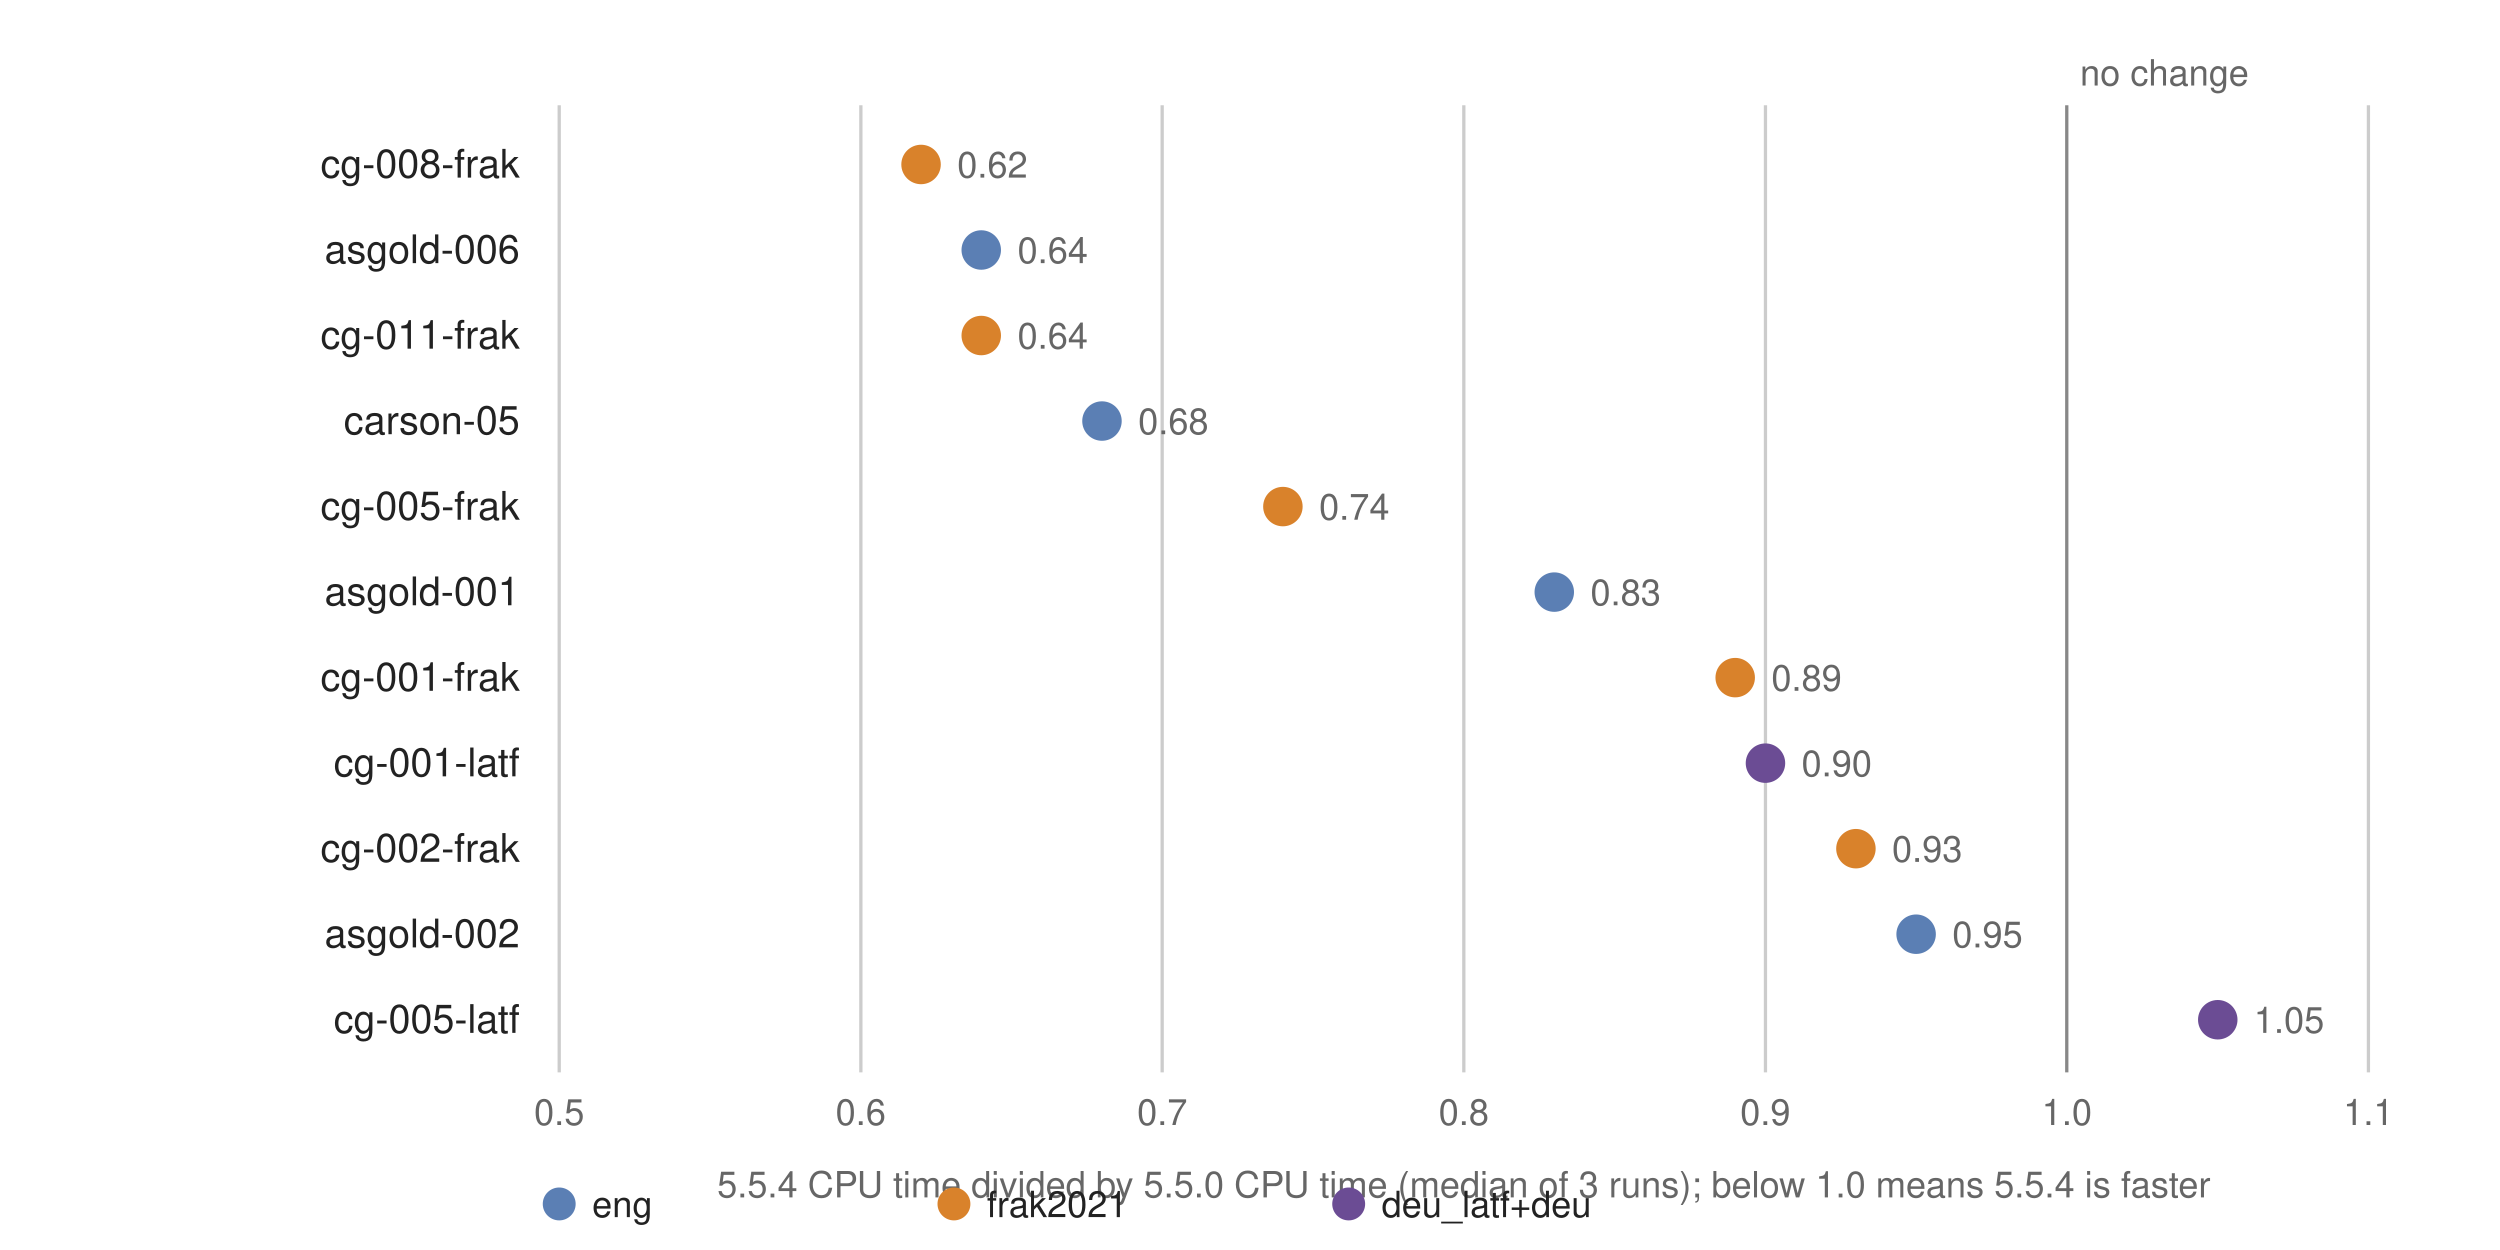
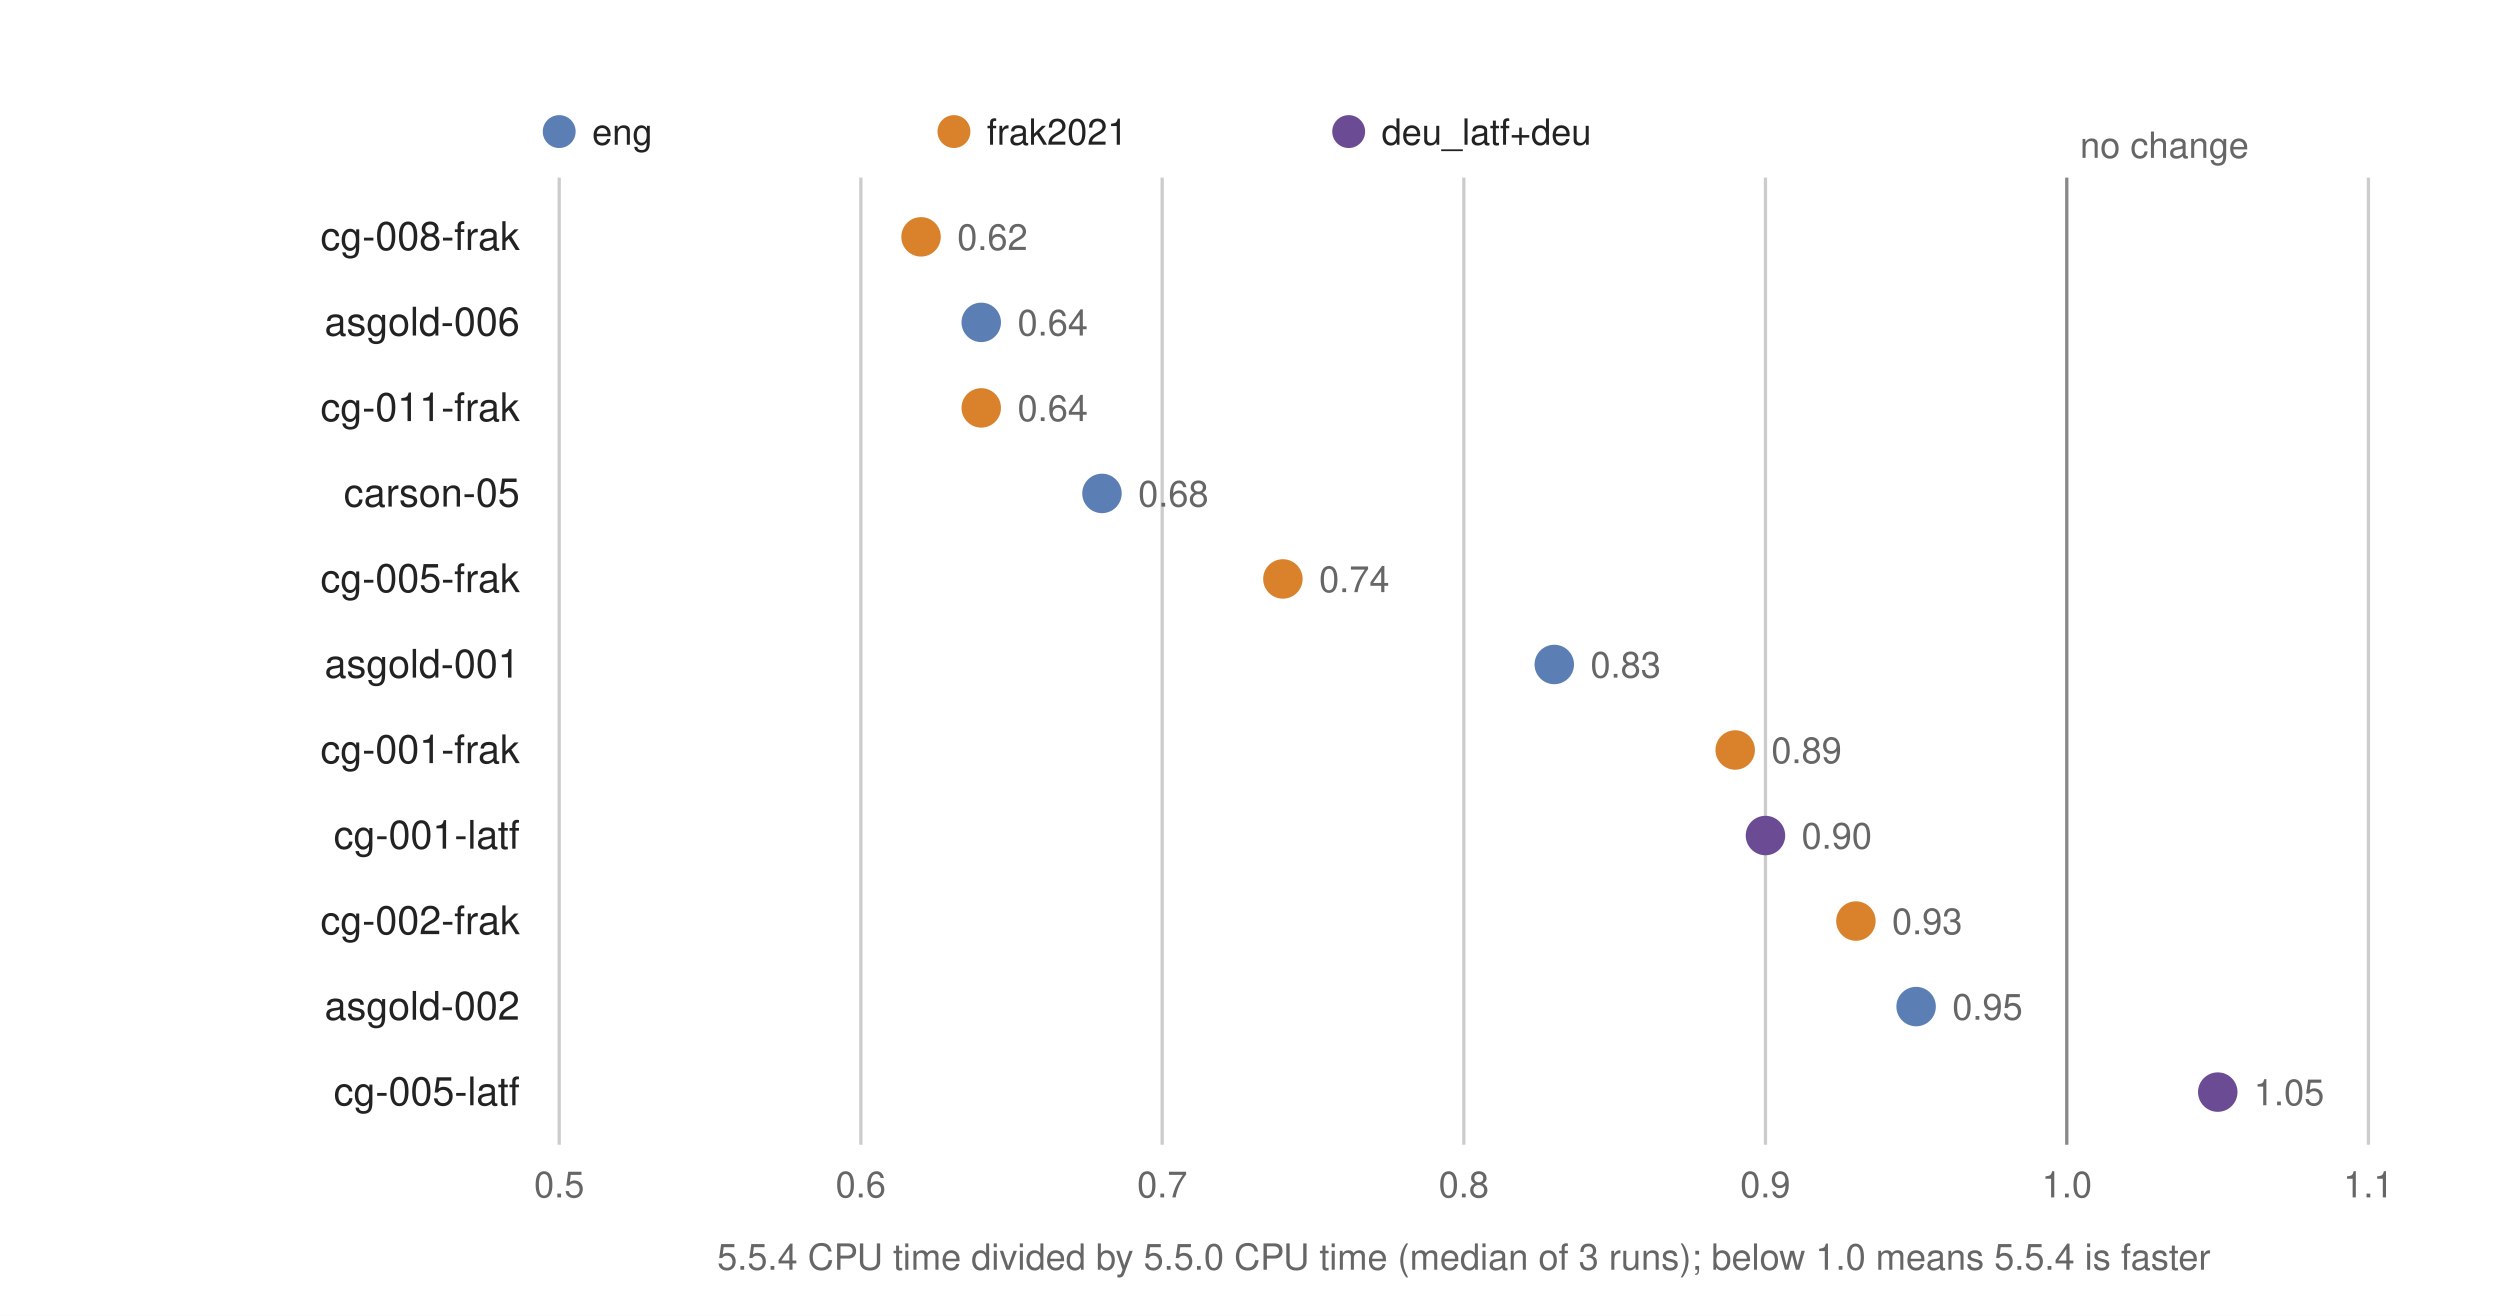
- <svg xmlns="http://www.w3.org/2000/svg" viewBox="0 0 760 380" width="760" height="380" font-family="Helvetica Neue, Helvetica, Arial, sans-serif">
-   <rect width="760" height="380" fill="white" />
-   <line x1="170.0" y1="32" x2="170.0" y2="326" stroke="#ccc" />
-   <text x="170.0" y="342" font-size="11" text-anchor="middle" fill="#666" font-weight="normal">0.5</text>
-   <line x1="261.7" y1="32" x2="261.7" y2="326" stroke="#ccc" />
-   <text x="261.667" y="342" font-size="11" text-anchor="middle" fill="#666" font-weight="normal">0.6</text>
-   <line x1="353.3" y1="32" x2="353.3" y2="326" stroke="#ccc" />
-   <text x="353.333" y="342" font-size="11" text-anchor="middle" fill="#666" font-weight="normal">0.7</text>
-   <line x1="445.0" y1="32" x2="445.0" y2="326" stroke="#ccc" />
-   <text x="445.0" y="342" font-size="11" text-anchor="middle" fill="#666" font-weight="normal">0.8</text>
-   <line x1="536.7" y1="32" x2="536.7" y2="326" stroke="#ccc" />
-   <text x="536.667" y="342" font-size="11" text-anchor="middle" fill="#666" font-weight="normal">0.9</text>
-   <line x1="628.3" y1="32" x2="628.3" y2="326" stroke="#888" />
-   <text x="628.333" y="342" font-size="11" text-anchor="middle" fill="#666" font-weight="normal">1.0</text>
-   <line x1="720.0" y1="32" x2="720.0" y2="326" stroke="#ccc" />
-   <text x="720.0" y="342" font-size="11" text-anchor="middle" fill="#666" font-weight="normal">1.1</text>
-   <text x="158" y="54" font-size="12" text-anchor="end" fill="#222" font-weight="normal">cg-008-frak</text>
-   <circle cx="280.0" cy="50" r="6" fill="#d9822b" />
-   <text x="291.0" y="54" font-size="11" text-anchor="start" fill="#666" font-weight="normal">0.62</text>
-   <text x="158" y="80" font-size="12" text-anchor="end" fill="#222" font-weight="normal">asgold-006</text>
-   <circle cx="298.3" cy="76" r="6" fill="#5b7fb4" />
-   <text x="309.333" y="80" font-size="11" text-anchor="start" fill="#666" font-weight="normal">0.64</text>
-   <text x="158" y="106" font-size="12" text-anchor="end" fill="#222" font-weight="normal">cg-011-frak</text>
-   <circle cx="298.3" cy="102" r="6" fill="#d9822b" />
-   <text x="309.333" y="106" font-size="11" text-anchor="start" fill="#666" font-weight="normal">0.64</text>
-   <text x="158" y="132" font-size="12" text-anchor="end" fill="#222" font-weight="normal">carson-05</text>
-   <circle cx="335.0" cy="128" r="6" fill="#5b7fb4" />
-   <text x="346.0" y="132" font-size="11" text-anchor="start" fill="#666" font-weight="normal">0.68</text>
-   <text x="158" y="158" font-size="12" text-anchor="end" fill="#222" font-weight="normal">cg-005-frak</text>
-   <circle cx="390.0" cy="154" r="6" fill="#d9822b" />
-   <text x="401.0" y="158" font-size="11" text-anchor="start" fill="#666" font-weight="normal">0.74</text>
-   <text x="158" y="184" font-size="12" text-anchor="end" fill="#222" font-weight="normal">asgold-001</text>
-   <circle cx="472.5" cy="180" r="6" fill="#5b7fb4" />
-   <text x="483.5" y="184" font-size="11" text-anchor="start" fill="#666" font-weight="normal">0.83</text>
-   <text x="158" y="210" font-size="12" text-anchor="end" fill="#222" font-weight="normal">cg-001-frak</text>
-   <circle cx="527.5" cy="206" r="6" fill="#d9822b" />
-   <text x="538.5" y="210" font-size="11" text-anchor="start" fill="#666" font-weight="normal">0.89</text>
-   <text x="158" y="236" font-size="12" text-anchor="end" fill="#222" font-weight="normal">cg-001-latf</text>
-   <circle cx="536.7" cy="232" r="6" fill="#6b4c94" />
-   <text x="547.667" y="236" font-size="11" text-anchor="start" fill="#666" font-weight="normal">0.90</text>
-   <text x="158" y="262" font-size="12" text-anchor="end" fill="#222" font-weight="normal">cg-002-frak</text>
-   <circle cx="564.2" cy="258" r="6" fill="#d9822b" />
-   <text x="575.167" y="262" font-size="11" text-anchor="start" fill="#666" font-weight="normal">0.93</text>
-   <text x="158" y="288" font-size="12" text-anchor="end" fill="#222" font-weight="normal">asgold-002</text>
-   <circle cx="582.5" cy="284" r="6" fill="#5b7fb4" />
-   <text x="593.5" y="288" font-size="11" text-anchor="start" fill="#666" font-weight="normal">0.95</text>
-   <text x="158" y="314" font-size="12" text-anchor="end" fill="#222" font-weight="normal">cg-005-latf</text>
-   <circle cx="674.2" cy="310" r="6" fill="#6b4c94" />
-   <text x="685.167" y="314" font-size="11" text-anchor="start" fill="#666" font-weight="normal">1.05</text>
-   <text x="445.0" y="364" font-size="11" text-anchor="middle" fill="#666" font-weight="normal">5.5.4 CPU time divided by 5.5.0 CPU time (median of 3 runs); below 1.0 means 5.5.4 is faster</text>
-   <text x="632.333" y="26" font-size="11" text-anchor="start" fill="#666" font-weight="normal">no change</text>
-   <circle cx="170" cy="366" r="5" fill="#5b7fb4" />
-   <text x="180" y="370" font-size="11" text-anchor="start" fill="#222" font-weight="normal">eng</text>
-   <circle cx="290" cy="366" r="5" fill="#d9822b" />
-   <text x="300" y="370" font-size="11" text-anchor="start" fill="#222" font-weight="normal">frak2021</text>
-   <circle cx="410" cy="366" r="5" fill="#6b4c94" />
-   <text x="420" y="370" font-size="11" text-anchor="start" fill="#222" font-weight="normal">deu_latf+deu</text>
+ <svg xmlns="http://www.w3.org/2000/svg" viewBox="0 0 760 400" width="760" height="400" font-family="Helvetica Neue, Helvetica, Arial, sans-serif">
+   <rect width="760" height="400" fill="white" />
+   <line x1="170.0" y1="54" x2="170.0" y2="348" stroke="#ccc" />
+   <text x="170.0" y="364" font-size="11" text-anchor="middle" fill="#666" font-weight="normal">0.5</text>
+   <line x1="261.7" y1="54" x2="261.7" y2="348" stroke="#ccc" />
+   <text x="261.667" y="364" font-size="11" text-anchor="middle" fill="#666" font-weight="normal">0.6</text>
+   <line x1="353.3" y1="54" x2="353.3" y2="348" stroke="#ccc" />
+   <text x="353.333" y="364" font-size="11" text-anchor="middle" fill="#666" font-weight="normal">0.7</text>
+   <line x1="445.0" y1="54" x2="445.0" y2="348" stroke="#ccc" />
+   <text x="445.0" y="364" font-size="11" text-anchor="middle" fill="#666" font-weight="normal">0.8</text>
+   <line x1="536.7" y1="54" x2="536.7" y2="348" stroke="#ccc" />
+   <text x="536.667" y="364" font-size="11" text-anchor="middle" fill="#666" font-weight="normal">0.9</text>
+   <line x1="628.3" y1="54" x2="628.3" y2="348" stroke="#888" />
+   <text x="628.333" y="364" font-size="11" text-anchor="middle" fill="#666" font-weight="normal">1.0</text>
+   <line x1="720.0" y1="54" x2="720.0" y2="348" stroke="#ccc" />
+   <text x="720.0" y="364" font-size="11" text-anchor="middle" fill="#666" font-weight="normal">1.1</text>
+   <text x="158" y="76" font-size="12" text-anchor="end" fill="#222" font-weight="normal">cg-008-frak</text>
+   <circle cx="280.0" cy="72" r="6" fill="#d9822b" />
+   <text x="291.0" y="76" font-size="11" text-anchor="start" fill="#666" font-weight="normal">0.62</text>
+   <text x="158" y="102" font-size="12" text-anchor="end" fill="#222" font-weight="normal">asgold-006</text>
+   <circle cx="298.3" cy="98" r="6" fill="#5b7fb4" />
+   <text x="309.333" y="102" font-size="11" text-anchor="start" fill="#666" font-weight="normal">0.64</text>
+   <text x="158" y="128" font-size="12" text-anchor="end" fill="#222" font-weight="normal">cg-011-frak</text>
+   <circle cx="298.3" cy="124" r="6" fill="#d9822b" />
+   <text x="309.333" y="128" font-size="11" text-anchor="start" fill="#666" font-weight="normal">0.64</text>
+   <text x="158" y="154" font-size="12" text-anchor="end" fill="#222" font-weight="normal">carson-05</text>
+   <circle cx="335.0" cy="150" r="6" fill="#5b7fb4" />
+   <text x="346.0" y="154" font-size="11" text-anchor="start" fill="#666" font-weight="normal">0.68</text>
+   <text x="158" y="180" font-size="12" text-anchor="end" fill="#222" font-weight="normal">cg-005-frak</text>
+   <circle cx="390.0" cy="176" r="6" fill="#d9822b" />
+   <text x="401.0" y="180" font-size="11" text-anchor="start" fill="#666" font-weight="normal">0.74</text>
+   <text x="158" y="206" font-size="12" text-anchor="end" fill="#222" font-weight="normal">asgold-001</text>
+   <circle cx="472.5" cy="202" r="6" fill="#5b7fb4" />
+   <text x="483.5" y="206" font-size="11" text-anchor="start" fill="#666" font-weight="normal">0.83</text>
+   <text x="158" y="232" font-size="12" text-anchor="end" fill="#222" font-weight="normal">cg-001-frak</text>
+   <circle cx="527.5" cy="228" r="6" fill="#d9822b" />
+   <text x="538.5" y="232" font-size="11" text-anchor="start" fill="#666" font-weight="normal">0.89</text>
+   <text x="158" y="258" font-size="12" text-anchor="end" fill="#222" font-weight="normal">cg-001-latf</text>
+   <circle cx="536.7" cy="254" r="6" fill="#6b4c94" />
+   <text x="547.667" y="258" font-size="11" text-anchor="start" fill="#666" font-weight="normal">0.90</text>
+   <text x="158" y="284" font-size="12" text-anchor="end" fill="#222" font-weight="normal">cg-002-frak</text>
+   <circle cx="564.2" cy="280" r="6" fill="#d9822b" />
+   <text x="575.167" y="284" font-size="11" text-anchor="start" fill="#666" font-weight="normal">0.93</text>
+   <text x="158" y="310" font-size="12" text-anchor="end" fill="#222" font-weight="normal">asgold-002</text>
+   <circle cx="582.5" cy="306" r="6" fill="#5b7fb4" />
+   <text x="593.5" y="310" font-size="11" text-anchor="start" fill="#666" font-weight="normal">0.95</text>
+   <text x="158" y="336" font-size="12" text-anchor="end" fill="#222" font-weight="normal">cg-005-latf</text>
+   <circle cx="674.2" cy="332" r="6" fill="#6b4c94" />
+   <text x="685.167" y="336" font-size="11" text-anchor="start" fill="#666" font-weight="normal">1.05</text>
+   <text x="445.0" y="386" font-size="11" text-anchor="middle" fill="#666" font-weight="normal">5.5.4 CPU time divided by 5.5.0 CPU time (median of 3 runs); below 1.0 means 5.5.4 is faster</text>
+   <text x="632.333" y="48" font-size="11" text-anchor="start" fill="#666" font-weight="normal">no change</text>
+   <circle cx="170" cy="40" r="5" fill="#5b7fb4" />
+   <text x="180" y="44" font-size="11" text-anchor="start" fill="#222" font-weight="normal">eng</text>
+   <circle cx="290" cy="40" r="5" fill="#d9822b" />
+   <text x="300" y="44" font-size="11" text-anchor="start" fill="#222" font-weight="normal">frak2021</text>
+   <circle cx="410" cy="40" r="5" fill="#6b4c94" />
+   <text x="420" y="44" font-size="11" text-anchor="start" fill="#222" font-weight="normal">deu_latf+deu</text>
</svg>
